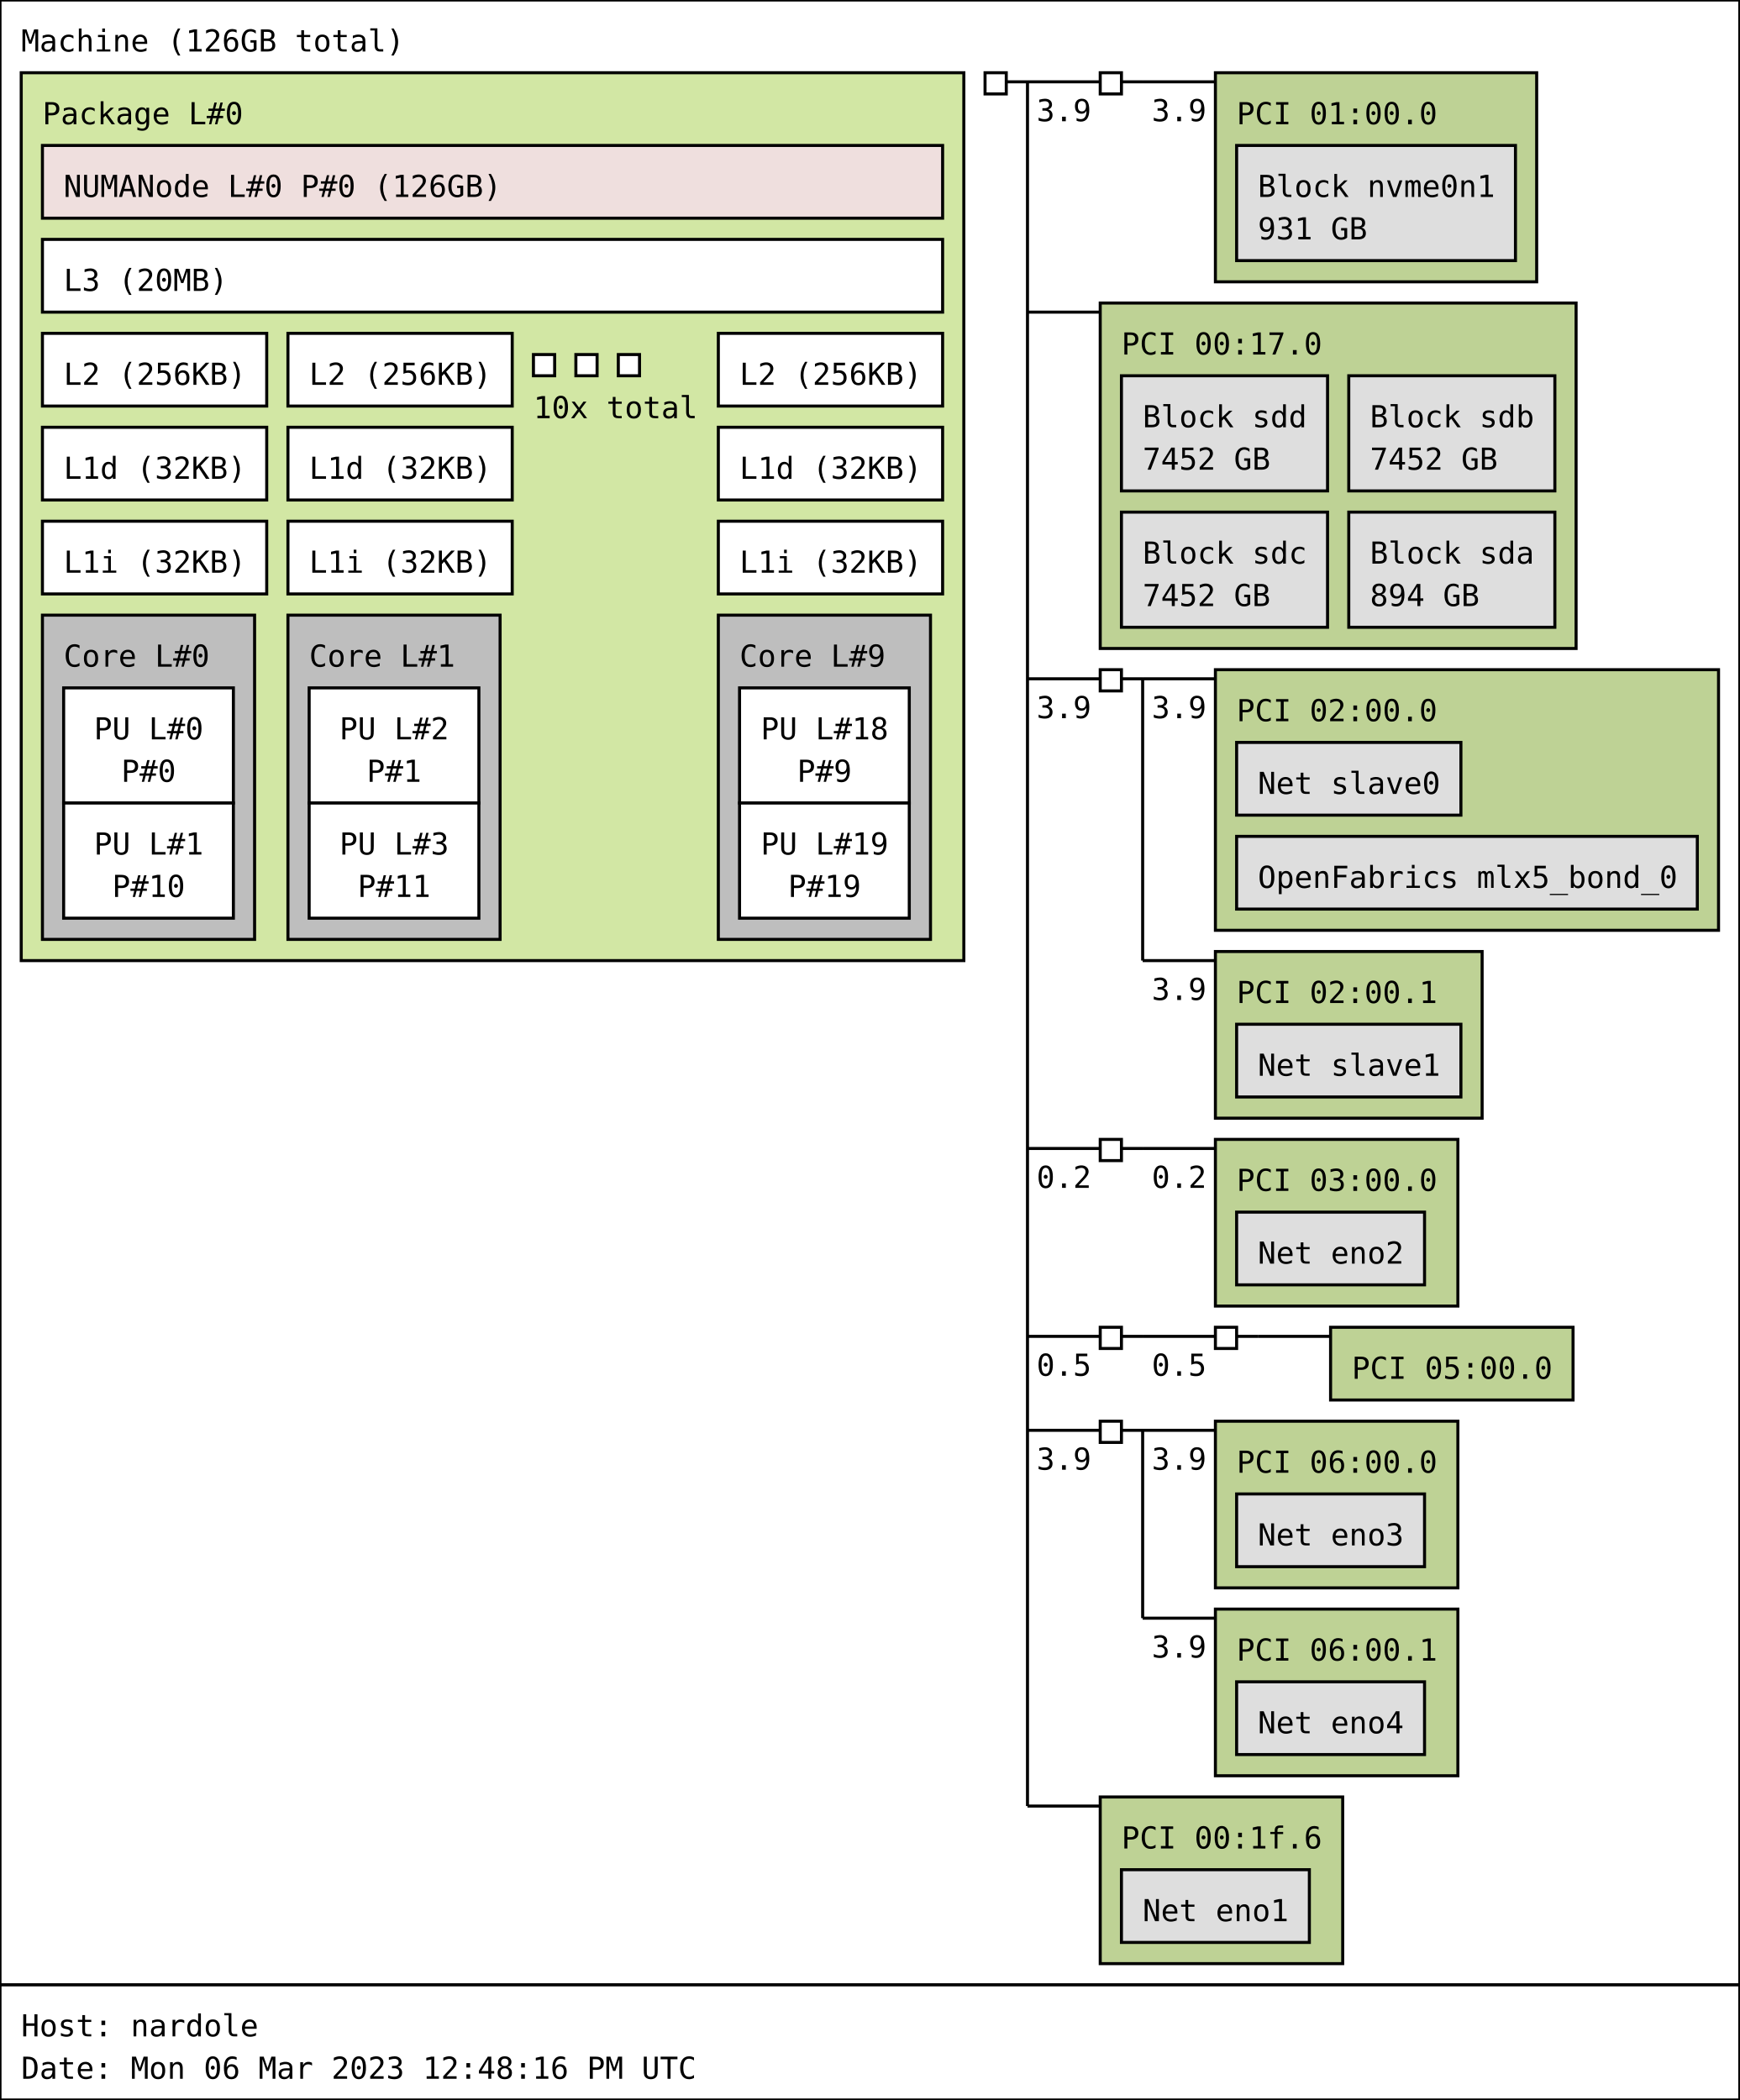
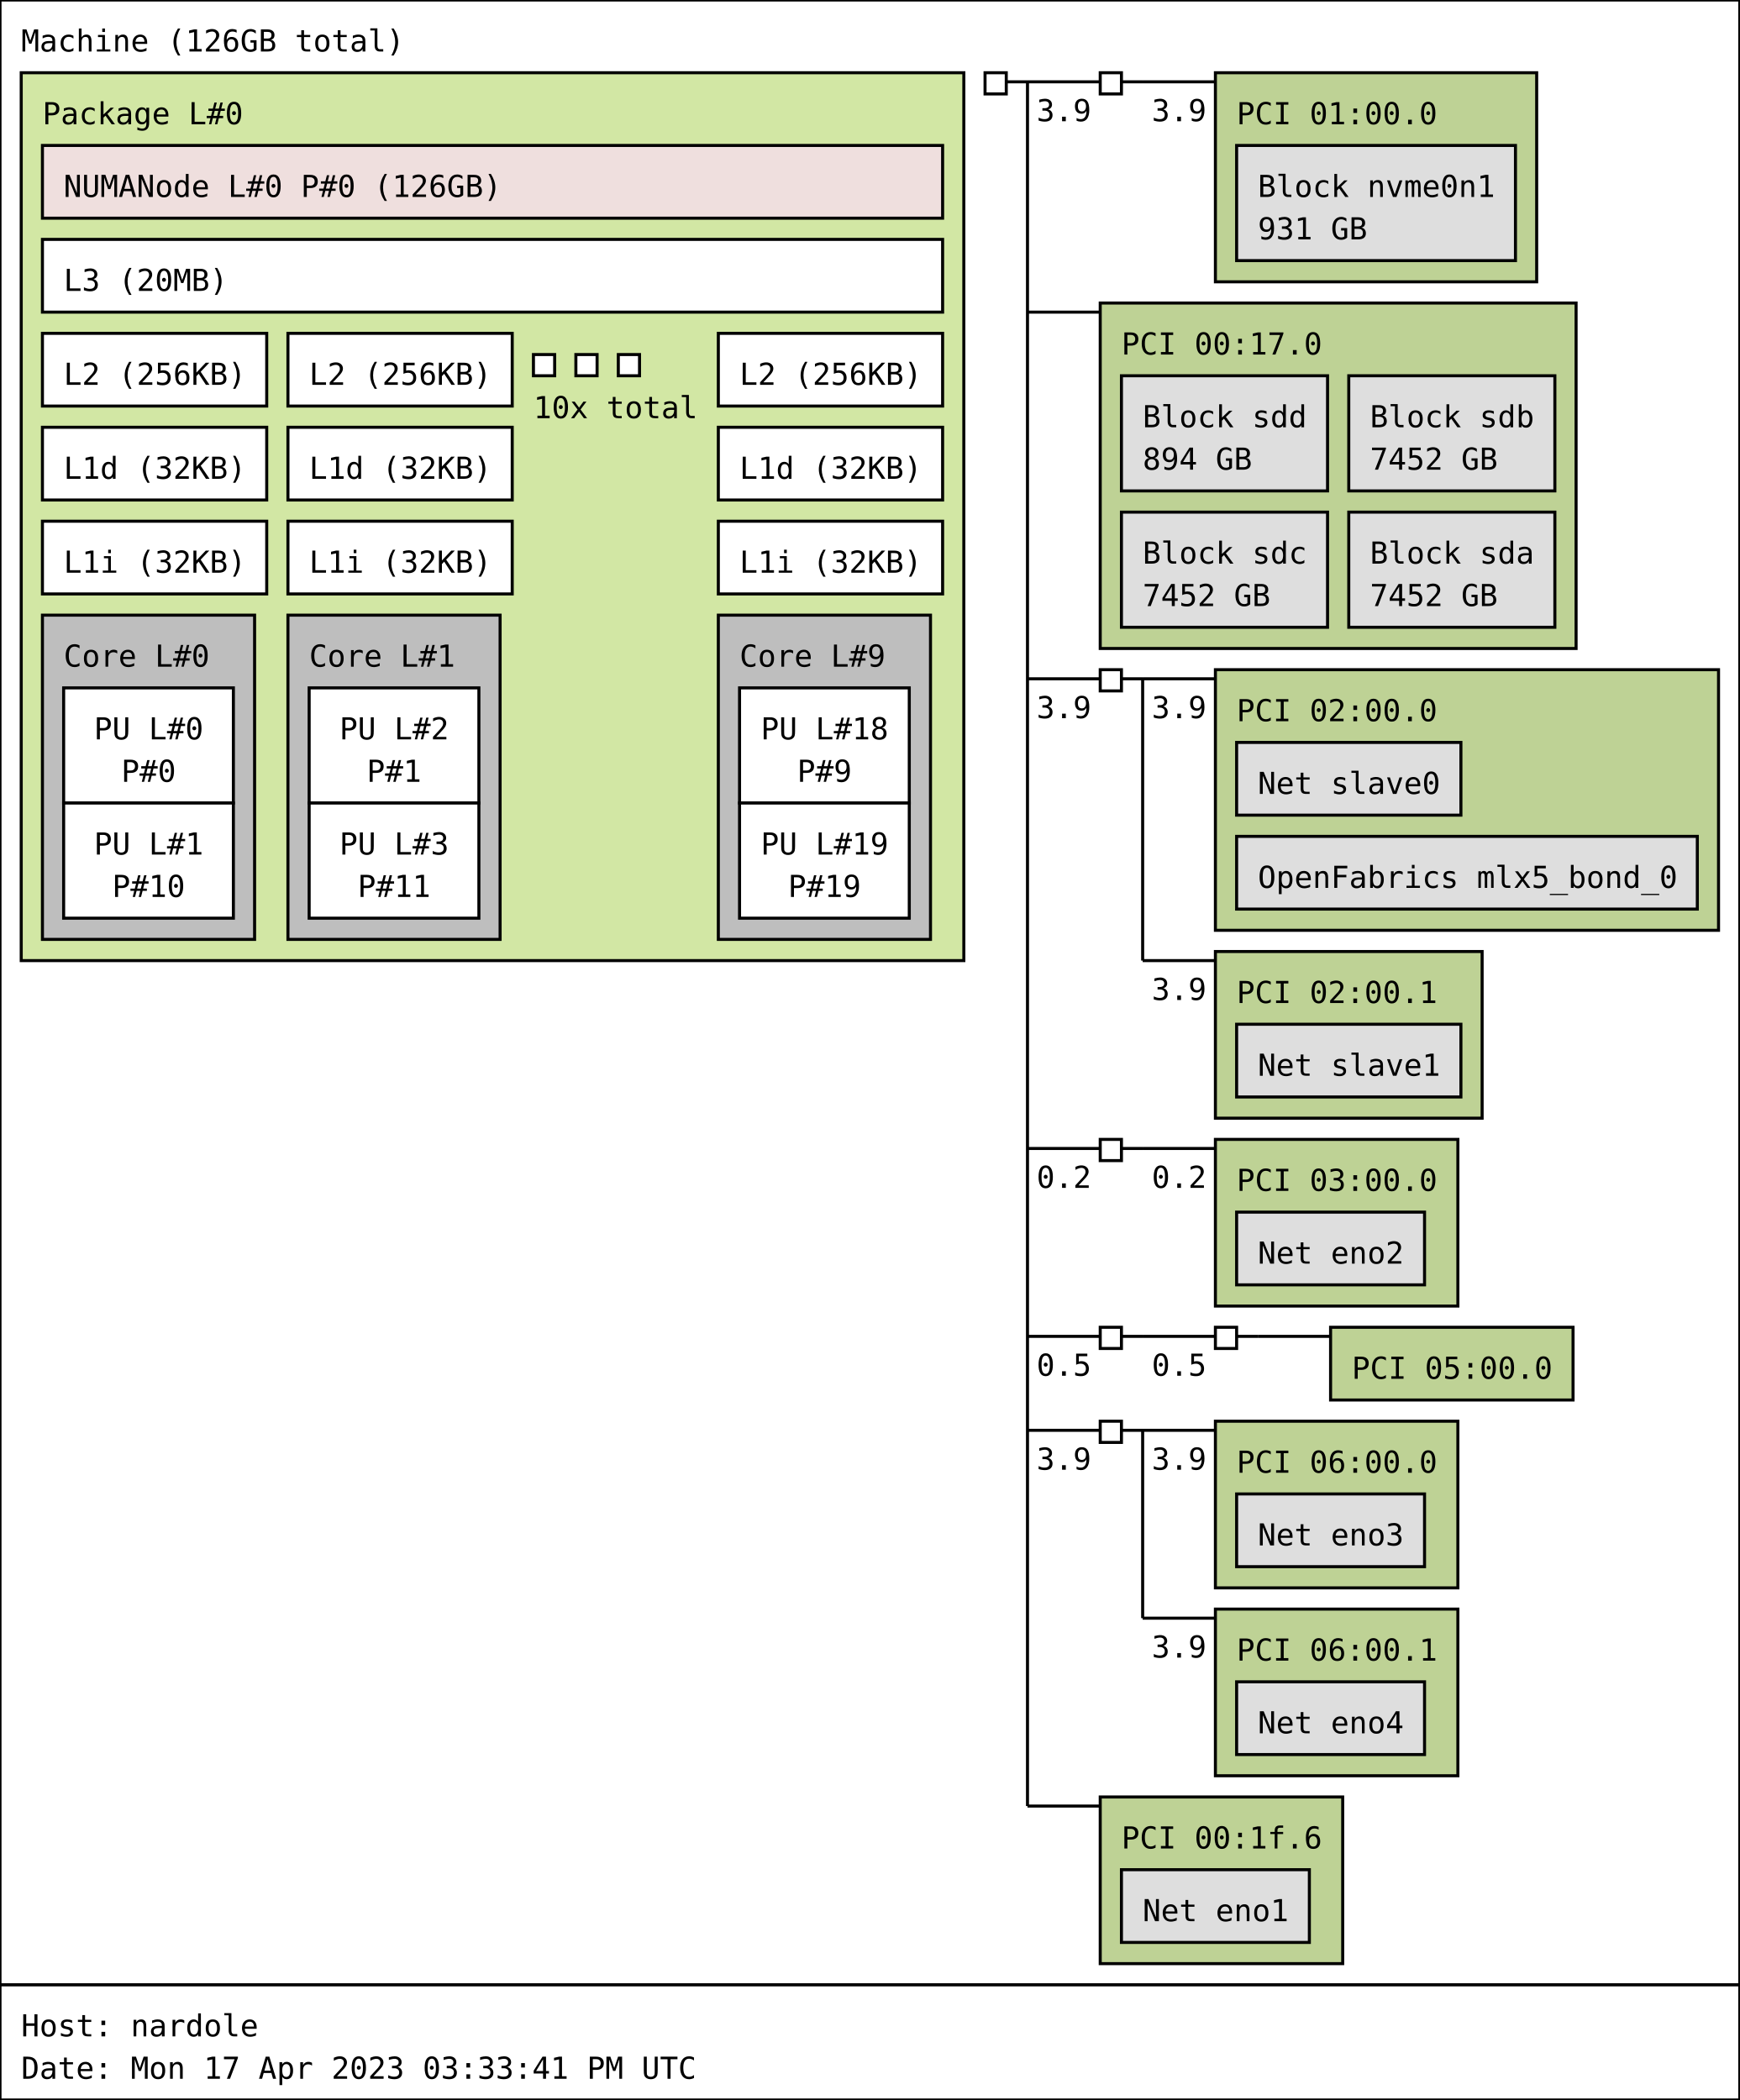
<svg xmlns="http://www.w3.org/2000/svg" width="574px" height="693px" viewBox="0 0 574px 693px" version="1.1">
  <rect id="Machine_0_rect" class="Machine" x="0" y="0" width="574" height="655" fill="rgb(255,255,255)" stroke="rgb(0,0,0)" stroke-width="1" />
  <text id="Machine_0_text" class="Machine" font-family="Monospace" x="7" y="17" fill="rgb(0,0,0)" font-size="10px">Machine (126GB total)</text>
  <rect id="Package_0_rect" class="Package" x="7" y="24" width="311" height="293" fill="rgb(210,231,164)" stroke="rgb(0,0,0)" stroke-width="1" />
  <text id="Package_0_text" class="Package" font-family="Monospace" x="14" y="41" fill="rgb(0,0,0)" font-size="10px">Package L#0</text>
  <rect id="L3_0_rect" class="L3" x="14" y="79" width="297" height="24" fill="rgb(255,255,255)" stroke="rgb(0,0,0)" stroke-width="1" />
  <text id="L3_0_text" class="L3" font-family="Monospace" x="21" y="96" fill="rgb(0,0,0)" font-size="10px">L3 (20MB)</text>
  <rect id="L2_0_rect" class="L2" x="14" y="110" width="74" height="24" fill="rgb(255,255,255)" stroke="rgb(0,0,0)" stroke-width="1" />
  <text id="L2_0_text" class="L2" font-family="Monospace" x="21" y="127" fill="rgb(0,0,0)" font-size="10px">L2 (256KB)</text>
  <rect id="L1d_0_rect" class="L1d" x="14" y="141" width="74" height="24" fill="rgb(255,255,255)" stroke="rgb(0,0,0)" stroke-width="1" />
  <text id="L1d_0_text" class="L1d" font-family="Monospace" x="21" y="158" fill="rgb(0,0,0)" font-size="10px">L1d (32KB)</text>
  <rect id="L1i_0_rect" class="L1i" x="14" y="172" width="74" height="24" fill="rgb(255,255,255)" stroke="rgb(0,0,0)" stroke-width="1" />
  <text id="L1i_0_text" class="L1i" font-family="Monospace" x="21" y="189" fill="rgb(0,0,0)" font-size="10px">L1i (32KB)</text>
  <rect id="Core_0_rect" class="Core" x="14" y="203" width="70" height="107" fill="rgb(190,190,190)" stroke="rgb(0,0,0)" stroke-width="1" />
  <text id="Core_0_text" class="Core" font-family="Monospace" x="21" y="220" fill="rgb(0,0,0)" font-size="10px">Core L#0</text>
  <rect id="PU_0_rect" class="PU" x="21" y="227" width="56" height="38" fill="rgb(255,255,255)" stroke="rgb(0,0,0)" stroke-width="1" />
  <text id="PU_0_text" class="PU" font-family="Monospace" x="31" y="244" fill="rgb(0,0,0)" font-size="10px">PU L#0</text>
  <text id="PU_0_text_1" class="PU" font-family="Monospace" x="40" y="258" fill="rgb(0,0,0)" font-size="10px">P#0</text>
  <rect id="PU_1_rect" class="PU" x="21" y="265" width="56" height="38" fill="rgb(255,255,255)" stroke="rgb(0,0,0)" stroke-width="1" />
  <text id="PU_1_text" class="PU" font-family="Monospace" x="31" y="282" fill="rgb(0,0,0)" font-size="10px">PU L#1</text>
  <text id="PU_1_text_1" class="PU" font-family="Monospace" x="37" y="296" fill="rgb(0,0,0)" font-size="10px">P#10</text>
  <rect id="L2_1_rect" class="L2" x="95" y="110" width="74" height="24" fill="rgb(255,255,255)" stroke="rgb(0,0,0)" stroke-width="1" />
  <text id="L2_1_text" class="L2" font-family="Monospace" x="102" y="127" fill="rgb(0,0,0)" font-size="10px">L2 (256KB)</text>
  <rect id="L1d_1_rect" class="L1d" x="95" y="141" width="74" height="24" fill="rgb(255,255,255)" stroke="rgb(0,0,0)" stroke-width="1" />
  <text id="L1d_1_text" class="L1d" font-family="Monospace" x="102" y="158" fill="rgb(0,0,0)" font-size="10px">L1d (32KB)</text>
  <rect id="L1i_1_rect" class="L1i" x="95" y="172" width="74" height="24" fill="rgb(255,255,255)" stroke="rgb(0,0,0)" stroke-width="1" />
  <text id="L1i_1_text" class="L1i" font-family="Monospace" x="102" y="189" fill="rgb(0,0,0)" font-size="10px">L1i (32KB)</text>
  <rect id="Core_1_rect" class="Core" x="95" y="203" width="70" height="107" fill="rgb(190,190,190)" stroke="rgb(0,0,0)" stroke-width="1" />
  <text id="Core_1_text" class="Core" font-family="Monospace" x="102" y="220" fill="rgb(0,0,0)" font-size="10px">Core L#1</text>
  <rect id="PU_2_rect" class="PU" x="102" y="227" width="56" height="38" fill="rgb(255,255,255)" stroke="rgb(0,0,0)" stroke-width="1" />
  <text id="PU_2_text" class="PU" font-family="Monospace" x="112" y="244" fill="rgb(0,0,0)" font-size="10px">PU L#2</text>
  <text id="PU_2_text_1" class="PU" font-family="Monospace" x="121" y="258" fill="rgb(0,0,0)" font-size="10px">P#1</text>
  <rect id="PU_3_rect" class="PU" x="102" y="265" width="56" height="38" fill="rgb(255,255,255)" stroke="rgb(0,0,0)" stroke-width="1" />
  <text id="PU_3_text" class="PU" font-family="Monospace" x="112" y="282" fill="rgb(0,0,0)" font-size="10px">PU L#3</text>
  <text id="PU_3_text_1" class="PU" font-family="Monospace" x="118" y="296" fill="rgb(0,0,0)" font-size="10px">P#11</text>
  <rect id="L2_2_rect" class="L2" x="176" y="117" width="7" height="7" fill="rgb(255,255,255)" stroke="rgb(0,0,0)" stroke-width="1" />
  <rect id="L2_2_rect" class="L2" x="190" y="117" width="7" height="7" fill="rgb(255,255,255)" stroke="rgb(0,0,0)" stroke-width="1" />
  <rect id="L2_2_rect" class="L2" x="204" y="117" width="7" height="7" fill="rgb(255,255,255)" stroke="rgb(0,0,0)" stroke-width="1" />
  <text id="L2_2_text" class="L2" font-family="Monospace" x="176" y="138" fill="rgb(0,0,0)" font-size="10px">10x total</text>
  <rect id="L2_9_rect" class="L2" x="237" y="110" width="74" height="24" fill="rgb(255,255,255)" stroke="rgb(0,0,0)" stroke-width="1" />
  <text id="L2_9_text" class="L2" font-family="Monospace" x="244" y="127" fill="rgb(0,0,0)" font-size="10px">L2 (256KB)</text>
  <rect id="L1d_9_rect" class="L1d" x="237" y="141" width="74" height="24" fill="rgb(255,255,255)" stroke="rgb(0,0,0)" stroke-width="1" />
  <text id="L1d_9_text" class="L1d" font-family="Monospace" x="244" y="158" fill="rgb(0,0,0)" font-size="10px">L1d (32KB)</text>
  <rect id="L1i_9_rect" class="L1i" x="237" y="172" width="74" height="24" fill="rgb(255,255,255)" stroke="rgb(0,0,0)" stroke-width="1" />
  <text id="L1i_9_text" class="L1i" font-family="Monospace" x="244" y="189" fill="rgb(0,0,0)" font-size="10px">L1i (32KB)</text>
  <rect id="Core_9_rect" class="Core" x="237" y="203" width="70" height="107" fill="rgb(190,190,190)" stroke="rgb(0,0,0)" stroke-width="1" />
  <text id="Core_9_text" class="Core" font-family="Monospace" x="244" y="220" fill="rgb(0,0,0)" font-size="10px">Core L#9</text>
  <rect id="PU_18_rect" class="PU" x="244" y="227" width="56" height="38" fill="rgb(255,255,255)" stroke="rgb(0,0,0)" stroke-width="1" />
  <text id="PU_18_text" class="PU" font-family="Monospace" x="251" y="244" fill="rgb(0,0,0)" font-size="10px">PU L#18</text>
  <text id="PU_18_text_1" class="PU" font-family="Monospace" x="263" y="258" fill="rgb(0,0,0)" font-size="10px">P#9</text>
  <rect id="PU_19_rect" class="PU" x="244" y="265" width="56" height="38" fill="rgb(255,255,255)" stroke="rgb(0,0,0)" stroke-width="1" />
  <text id="PU_19_text" class="PU" font-family="Monospace" x="251" y="282" fill="rgb(0,0,0)" font-size="10px">PU L#19</text>
  <text id="PU_19_text_1" class="PU" font-family="Monospace" x="260" y="296" fill="rgb(0,0,0)" font-size="10px">P#19</text>
  <rect id="NUMANode_0_rect" class="NUMANode" x="14" y="48" width="297" height="24" fill="rgb(239,223,222)" stroke="rgb(0,0,0)" stroke-width="1" />
  <text id="NUMANode_0_text" class="NUMANode" font-family="Monospace" x="21" y="65" fill="rgb(0,0,0)" font-size="10px">NUMANode L#0 P#0 (126GB)</text>
  <rect id="HostBridge_0_rect" class="HostBridge" x="325" y="24" width="7" height="7" fill="rgb(255,255,255)" stroke="rgb(0,0,0)" stroke-width="1" />
  <line id="HostBridge_0_line" class="HostBridge" x1="332" y1="27" x2="339" y2="27" stroke="rgb(0,0,0)" stroke-width="1" />
  <line id="HostBridge_0_line_2" class="HostBridge" x1="339" y1="27" x2="363" y2="27" stroke="rgb(0,0,0)" stroke-width="1" />
  <text id="HostBridge_0_text_2" class="HostBridge" font-family="Monospace" x="342" y="40" fill="rgb(0,0,0)" font-size="10px">3.9</text>
  <line id="HostBridge_0_line_3" class="HostBridge" x1="339" y1="103" x2="363" y2="103" stroke="rgb(0,0,0)" stroke-width="1" />
  <line id="HostBridge_0_line_4" class="HostBridge" x1="339" y1="224" x2="363" y2="224" stroke="rgb(0,0,0)" stroke-width="1" />
  <text id="HostBridge_0_text_4" class="HostBridge" font-family="Monospace" x="342" y="237" fill="rgb(0,0,0)" font-size="10px">3.9</text>
  <line id="HostBridge_0_line_5" class="HostBridge" x1="339" y1="379" x2="363" y2="379" stroke="rgb(0,0,0)" stroke-width="1" />
  <text id="HostBridge_0_text_5" class="HostBridge" font-family="Monospace" x="342" y="392" fill="rgb(0,0,0)" font-size="10px">0.2</text>
  <line id="HostBridge_0_line_6" class="HostBridge" x1="339" y1="441" x2="363" y2="441" stroke="rgb(0,0,0)" stroke-width="1" />
  <text id="HostBridge_0_text_6" class="HostBridge" font-family="Monospace" x="342" y="454" fill="rgb(0,0,0)" font-size="10px">0.5</text>
  <line id="HostBridge_0_line_7" class="HostBridge" x1="339" y1="472" x2="363" y2="472" stroke="rgb(0,0,0)" stroke-width="1" />
  <text id="HostBridge_0_text_7" class="HostBridge" font-family="Monospace" x="342" y="485" fill="rgb(0,0,0)" font-size="10px">3.9</text>
  <line id="HostBridge_0_line_8" class="HostBridge" x1="339" y1="596" x2="363" y2="596" stroke="rgb(0,0,0)" stroke-width="1" />
  <line id="HostBridge_0_line_1" class="HostBridge" x1="339" y1="27" x2="339" y2="596" stroke="rgb(0,0,0)" stroke-width="1" />
  <rect id="PCIBridge_1_rect" class="PCIBridge" x="363" y="24" width="7" height="7" fill="rgb(255,255,255)" stroke="rgb(0,0,0)" stroke-width="1" />
  <line id="PCIBridge_1_line" class="PCIBridge" x1="370" y1="27" x2="377" y2="27" stroke="rgb(0,0,0)" stroke-width="1" />
  <line id="PCIBridge_1_line_2" class="PCIBridge" x1="377" y1="27" x2="401" y2="27" stroke="rgb(0,0,0)" stroke-width="1" />
  <text id="PCIBridge_1_text_2" class="PCIBridge" font-family="Monospace" x="380" y="40" fill="rgb(0,0,0)" font-size="10px">3.9</text>
  <line id="PCIBridge_1_line_1" class="PCIBridge" x1="377" y1="27" x2="377" y2="27" stroke="rgb(0,0,0)" stroke-width="1" />
  <rect id="PCI_0_rect" class="PCI" x="401" y="24" width="106" height="69" fill="rgb(190,210,149)" stroke="rgb(0,0,0)" stroke-width="1" />
  <text id="PCI_0_text" class="PCI" font-family="Monospace" x="408" y="41" fill="rgb(0,0,0)" font-size="10px">PCI 01:00.0</text>
  <rect id="Block_0_rect" class="Block" x="408" y="48" width="92" height="38" fill="rgb(222,222,222)" stroke="rgb(0,0,0)" stroke-width="1" />
  <text id="Block_0_text" class="Block" font-family="Monospace" x="415" y="65" fill="rgb(0,0,0)" font-size="10px">Block nvme0n1</text>
  <text id="Block_0_text_1" class="Block" font-family="Monospace" x="415" y="79" fill="rgb(0,0,0)" font-size="10px">931 GB</text>
  <rect id="PCI_1_rect" class="PCI" x="363" y="100" width="157" height="114" fill="rgb(190,210,149)" stroke="rgb(0,0,0)" stroke-width="1" />
  <text id="PCI_1_text" class="PCI" font-family="Monospace" x="370" y="117" fill="rgb(0,0,0)" font-size="10px">PCI 00:17.0</text>
  <rect id="Block_1_rect" class="Block" x="370" y="124" width="68" height="38" fill="rgb(222,222,222)" stroke="rgb(0,0,0)" stroke-width="1" />
  <text id="Block_1_text" class="Block" font-family="Monospace" x="377" y="141" fill="rgb(0,0,0)" font-size="10px">Block sdd</text>
-   <text id="Block_1_text_1" class="Block" font-family="Monospace" x="377" y="155" fill="rgb(0,0,0)" font-size="10px">7452 GB</text>
+   <text id="Block_1_text_1" class="Block" font-family="Monospace" x="377" y="155" fill="rgb(0,0,0)" font-size="10px">894 GB</text>
  <rect id="Block_2_rect" class="Block" x="445" y="124" width="68" height="38" fill="rgb(222,222,222)" stroke="rgb(0,0,0)" stroke-width="1" />
  <text id="Block_2_text" class="Block" font-family="Monospace" x="452" y="141" fill="rgb(0,0,0)" font-size="10px">Block sdb</text>
  <text id="Block_2_text_1" class="Block" font-family="Monospace" x="452" y="155" fill="rgb(0,0,0)" font-size="10px">7452 GB</text>
  <rect id="Block_3_rect" class="Block" x="370" y="169" width="68" height="38" fill="rgb(222,222,222)" stroke="rgb(0,0,0)" stroke-width="1" />
  <text id="Block_3_text" class="Block" font-family="Monospace" x="377" y="186" fill="rgb(0,0,0)" font-size="10px">Block sdc</text>
  <text id="Block_3_text_1" class="Block" font-family="Monospace" x="377" y="200" fill="rgb(0,0,0)" font-size="10px">7452 GB</text>
  <rect id="Block_4_rect" class="Block" x="445" y="169" width="68" height="38" fill="rgb(222,222,222)" stroke="rgb(0,0,0)" stroke-width="1" />
  <text id="Block_4_text" class="Block" font-family="Monospace" x="452" y="186" fill="rgb(0,0,0)" font-size="10px">Block sda</text>
-   <text id="Block_4_text_1" class="Block" font-family="Monospace" x="452" y="200" fill="rgb(0,0,0)" font-size="10px">894 GB</text>
+   <text id="Block_4_text_1" class="Block" font-family="Monospace" x="452" y="200" fill="rgb(0,0,0)" font-size="10px">7452 GB</text>
  <rect id="PCIBridge_2_rect" class="PCIBridge" x="363" y="221" width="7" height="7" fill="rgb(255,255,255)" stroke="rgb(0,0,0)" stroke-width="1" />
  <line id="PCIBridge_2_line" class="PCIBridge" x1="370" y1="224" x2="377" y2="224" stroke="rgb(0,0,0)" stroke-width="1" />
  <line id="PCIBridge_2_line_2" class="PCIBridge" x1="377" y1="224" x2="401" y2="224" stroke="rgb(0,0,0)" stroke-width="1" />
  <text id="PCIBridge_2_text_2" class="PCIBridge" font-family="Monospace" x="380" y="237" fill="rgb(0,0,0)" font-size="10px">3.9</text>
  <line id="PCIBridge_2_line_3" class="PCIBridge" x1="377" y1="317" x2="401" y2="317" stroke="rgb(0,0,0)" stroke-width="1" />
  <text id="PCIBridge_2_text_3" class="PCIBridge" font-family="Monospace" x="380" y="330" fill="rgb(0,0,0)" font-size="10px">3.9</text>
  <line id="PCIBridge_2_line_1" class="PCIBridge" x1="377" y1="224" x2="377" y2="317" stroke="rgb(0,0,0)" stroke-width="1" />
  <rect id="PCI_2_rect" class="PCI" x="401" y="221" width="166" height="86" fill="rgb(190,210,149)" stroke="rgb(0,0,0)" stroke-width="1" />
  <text id="PCI_2_text" class="PCI" font-family="Monospace" x="408" y="238" fill="rgb(0,0,0)" font-size="10px">PCI 02:00.0</text>
  <rect id="Net_5_rect" class="Net" x="408" y="245" width="74" height="24" fill="rgb(222,222,222)" stroke="rgb(0,0,0)" stroke-width="1" />
  <text id="Net_5_text" class="Net" font-family="Monospace" x="415" y="262" fill="rgb(0,0,0)" font-size="10px">Net slave0</text>
  <rect id="OpenFabrics_6_rect" class="OpenFabrics" x="408" y="276" width="152" height="24" fill="rgb(222,222,222)" stroke="rgb(0,0,0)" stroke-width="1" />
  <text id="OpenFabrics_6_text" class="OpenFabrics" font-family="Monospace" x="415" y="293" fill="rgb(0,0,0)" font-size="10px">OpenFabrics mlx5_bond_0</text>
  <rect id="PCI_3_rect" class="PCI" x="401" y="314" width="88" height="55" fill="rgb(190,210,149)" stroke="rgb(0,0,0)" stroke-width="1" />
  <text id="PCI_3_text" class="PCI" font-family="Monospace" x="408" y="331" fill="rgb(0,0,0)" font-size="10px">PCI 02:00.1</text>
  <rect id="Net_7_rect" class="Net" x="408" y="338" width="74" height="24" fill="rgb(222,222,222)" stroke="rgb(0,0,0)" stroke-width="1" />
  <text id="Net_7_text" class="Net" font-family="Monospace" x="415" y="355" fill="rgb(0,0,0)" font-size="10px">Net slave1</text>
  <rect id="PCIBridge_3_rect" class="PCIBridge" x="363" y="376" width="7" height="7" fill="rgb(255,255,255)" stroke="rgb(0,0,0)" stroke-width="1" />
  <line id="PCIBridge_3_line" class="PCIBridge" x1="370" y1="379" x2="377" y2="379" stroke="rgb(0,0,0)" stroke-width="1" />
  <line id="PCIBridge_3_line_2" class="PCIBridge" x1="377" y1="379" x2="401" y2="379" stroke="rgb(0,0,0)" stroke-width="1" />
  <text id="PCIBridge_3_text_2" class="PCIBridge" font-family="Monospace" x="380" y="392" fill="rgb(0,0,0)" font-size="10px">0.2</text>
  <line id="PCIBridge_3_line_1" class="PCIBridge" x1="377" y1="379" x2="377" y2="379" stroke="rgb(0,0,0)" stroke-width="1" />
  <rect id="PCI_4_rect" class="PCI" x="401" y="376" width="80" height="55" fill="rgb(190,210,149)" stroke="rgb(0,0,0)" stroke-width="1" />
  <text id="PCI_4_text" class="PCI" font-family="Monospace" x="408" y="393" fill="rgb(0,0,0)" font-size="10px">PCI 03:00.0</text>
  <rect id="Net_8_rect" class="Net" x="408" y="400" width="62" height="24" fill="rgb(222,222,222)" stroke="rgb(0,0,0)" stroke-width="1" />
  <text id="Net_8_text" class="Net" font-family="Monospace" x="415" y="417" fill="rgb(0,0,0)" font-size="10px">Net eno2</text>
  <rect id="PCIBridge_4_rect" class="PCIBridge" x="363" y="438" width="7" height="7" fill="rgb(255,255,255)" stroke="rgb(0,0,0)" stroke-width="1" />
  <line id="PCIBridge_4_line" class="PCIBridge" x1="370" y1="441" x2="377" y2="441" stroke="rgb(0,0,0)" stroke-width="1" />
  <line id="PCIBridge_4_line_2" class="PCIBridge" x1="377" y1="441" x2="401" y2="441" stroke="rgb(0,0,0)" stroke-width="1" />
  <text id="PCIBridge_4_text_2" class="PCIBridge" font-family="Monospace" x="380" y="454" fill="rgb(0,0,0)" font-size="10px">0.5</text>
  <line id="PCIBridge_4_line_1" class="PCIBridge" x1="377" y1="441" x2="377" y2="441" stroke="rgb(0,0,0)" stroke-width="1" />
  <rect id="PCIBridge_5_rect" class="PCIBridge" x="401" y="438" width="7" height="7" fill="rgb(255,255,255)" stroke="rgb(0,0,0)" stroke-width="1" />
  <line id="PCIBridge_5_line" class="PCIBridge" x1="408" y1="441" x2="415" y2="441" stroke="rgb(0,0,0)" stroke-width="1" />
  <line id="PCIBridge_5_line_2" class="PCIBridge" x1="415" y1="441" x2="439" y2="441" stroke="rgb(0,0,0)" stroke-width="1" />
  <line id="PCIBridge_5_line_1" class="PCIBridge" x1="415" y1="441" x2="415" y2="441" stroke="rgb(0,0,0)" stroke-width="1" />
  <rect id="PCI_5_rect" class="PCI" x="439" y="438" width="80" height="24" fill="rgb(190,210,149)" stroke="rgb(0,0,0)" stroke-width="1" />
  <text id="PCI_5_text" class="PCI" font-family="Monospace" x="446" y="455" fill="rgb(0,0,0)" font-size="10px">PCI 05:00.0</text>
  <rect id="PCIBridge_6_rect" class="PCIBridge" x="363" y="469" width="7" height="7" fill="rgb(255,255,255)" stroke="rgb(0,0,0)" stroke-width="1" />
  <line id="PCIBridge_6_line" class="PCIBridge" x1="370" y1="472" x2="377" y2="472" stroke="rgb(0,0,0)" stroke-width="1" />
  <line id="PCIBridge_6_line_2" class="PCIBridge" x1="377" y1="472" x2="401" y2="472" stroke="rgb(0,0,0)" stroke-width="1" />
  <text id="PCIBridge_6_text_2" class="PCIBridge" font-family="Monospace" x="380" y="485" fill="rgb(0,0,0)" font-size="10px">3.9</text>
  <line id="PCIBridge_6_line_3" class="PCIBridge" x1="377" y1="534" x2="401" y2="534" stroke="rgb(0,0,0)" stroke-width="1" />
  <text id="PCIBridge_6_text_3" class="PCIBridge" font-family="Monospace" x="380" y="547" fill="rgb(0,0,0)" font-size="10px">3.9</text>
  <line id="PCIBridge_6_line_1" class="PCIBridge" x1="377" y1="472" x2="377" y2="534" stroke="rgb(0,0,0)" stroke-width="1" />
  <rect id="PCI_6_rect" class="PCI" x="401" y="469" width="80" height="55" fill="rgb(190,210,149)" stroke="rgb(0,0,0)" stroke-width="1" />
  <text id="PCI_6_text" class="PCI" font-family="Monospace" x="408" y="486" fill="rgb(0,0,0)" font-size="10px">PCI 06:00.0</text>
  <rect id="Net_9_rect" class="Net" x="408" y="493" width="62" height="24" fill="rgb(222,222,222)" stroke="rgb(0,0,0)" stroke-width="1" />
  <text id="Net_9_text" class="Net" font-family="Monospace" x="415" y="510" fill="rgb(0,0,0)" font-size="10px">Net eno3</text>
  <rect id="PCI_7_rect" class="PCI" x="401" y="531" width="80" height="55" fill="rgb(190,210,149)" stroke="rgb(0,0,0)" stroke-width="1" />
  <text id="PCI_7_text" class="PCI" font-family="Monospace" x="408" y="548" fill="rgb(0,0,0)" font-size="10px">PCI 06:00.1</text>
  <rect id="Net_10_rect" class="Net" x="408" y="555" width="62" height="24" fill="rgb(222,222,222)" stroke="rgb(0,0,0)" stroke-width="1" />
  <text id="Net_10_text" class="Net" font-family="Monospace" x="415" y="572" fill="rgb(0,0,0)" font-size="10px">Net eno4</text>
  <rect id="PCI_8_rect" class="PCI" x="363" y="593" width="80" height="55" fill="rgb(190,210,149)" stroke="rgb(0,0,0)" stroke-width="1" />
  <text id="PCI_8_text" class="PCI" font-family="Monospace" x="370" y="610" fill="rgb(0,0,0)" font-size="10px">PCI 00:1f.6</text>
  <rect id="Net_11_rect" class="Net" x="370" y="617" width="62" height="24" fill="rgb(222,222,222)" stroke="rgb(0,0,0)" stroke-width="1" />
  <text id="Net_11_text" class="Net" font-family="Monospace" x="377" y="634" fill="rgb(0,0,0)" font-size="10px">Net eno1</text>
  <rect id="anon_rect" x="0" y="655" width="574" height="38" fill="rgb(255,255,255)" stroke="rgb(0,0,0)" stroke-width="1" />
  <text id="anon_text" font-family="Monospace" x="7" y="672" fill="rgb(0,0,0)" font-size="10px">Host: nardole</text>
-   <text id="anon_text_1" font-family="Monospace" x="7" y="686" fill="rgb(0,0,0)" font-size="10px">Date: Mon 06 Mar 2023 12:48:16 PM UTC</text>
+   <text id="anon_text_1" font-family="Monospace" x="7" y="686" fill="rgb(0,0,0)" font-size="10px">Date: Mon 17 Apr 2023 03:33:41 PM UTC</text>
</svg>
